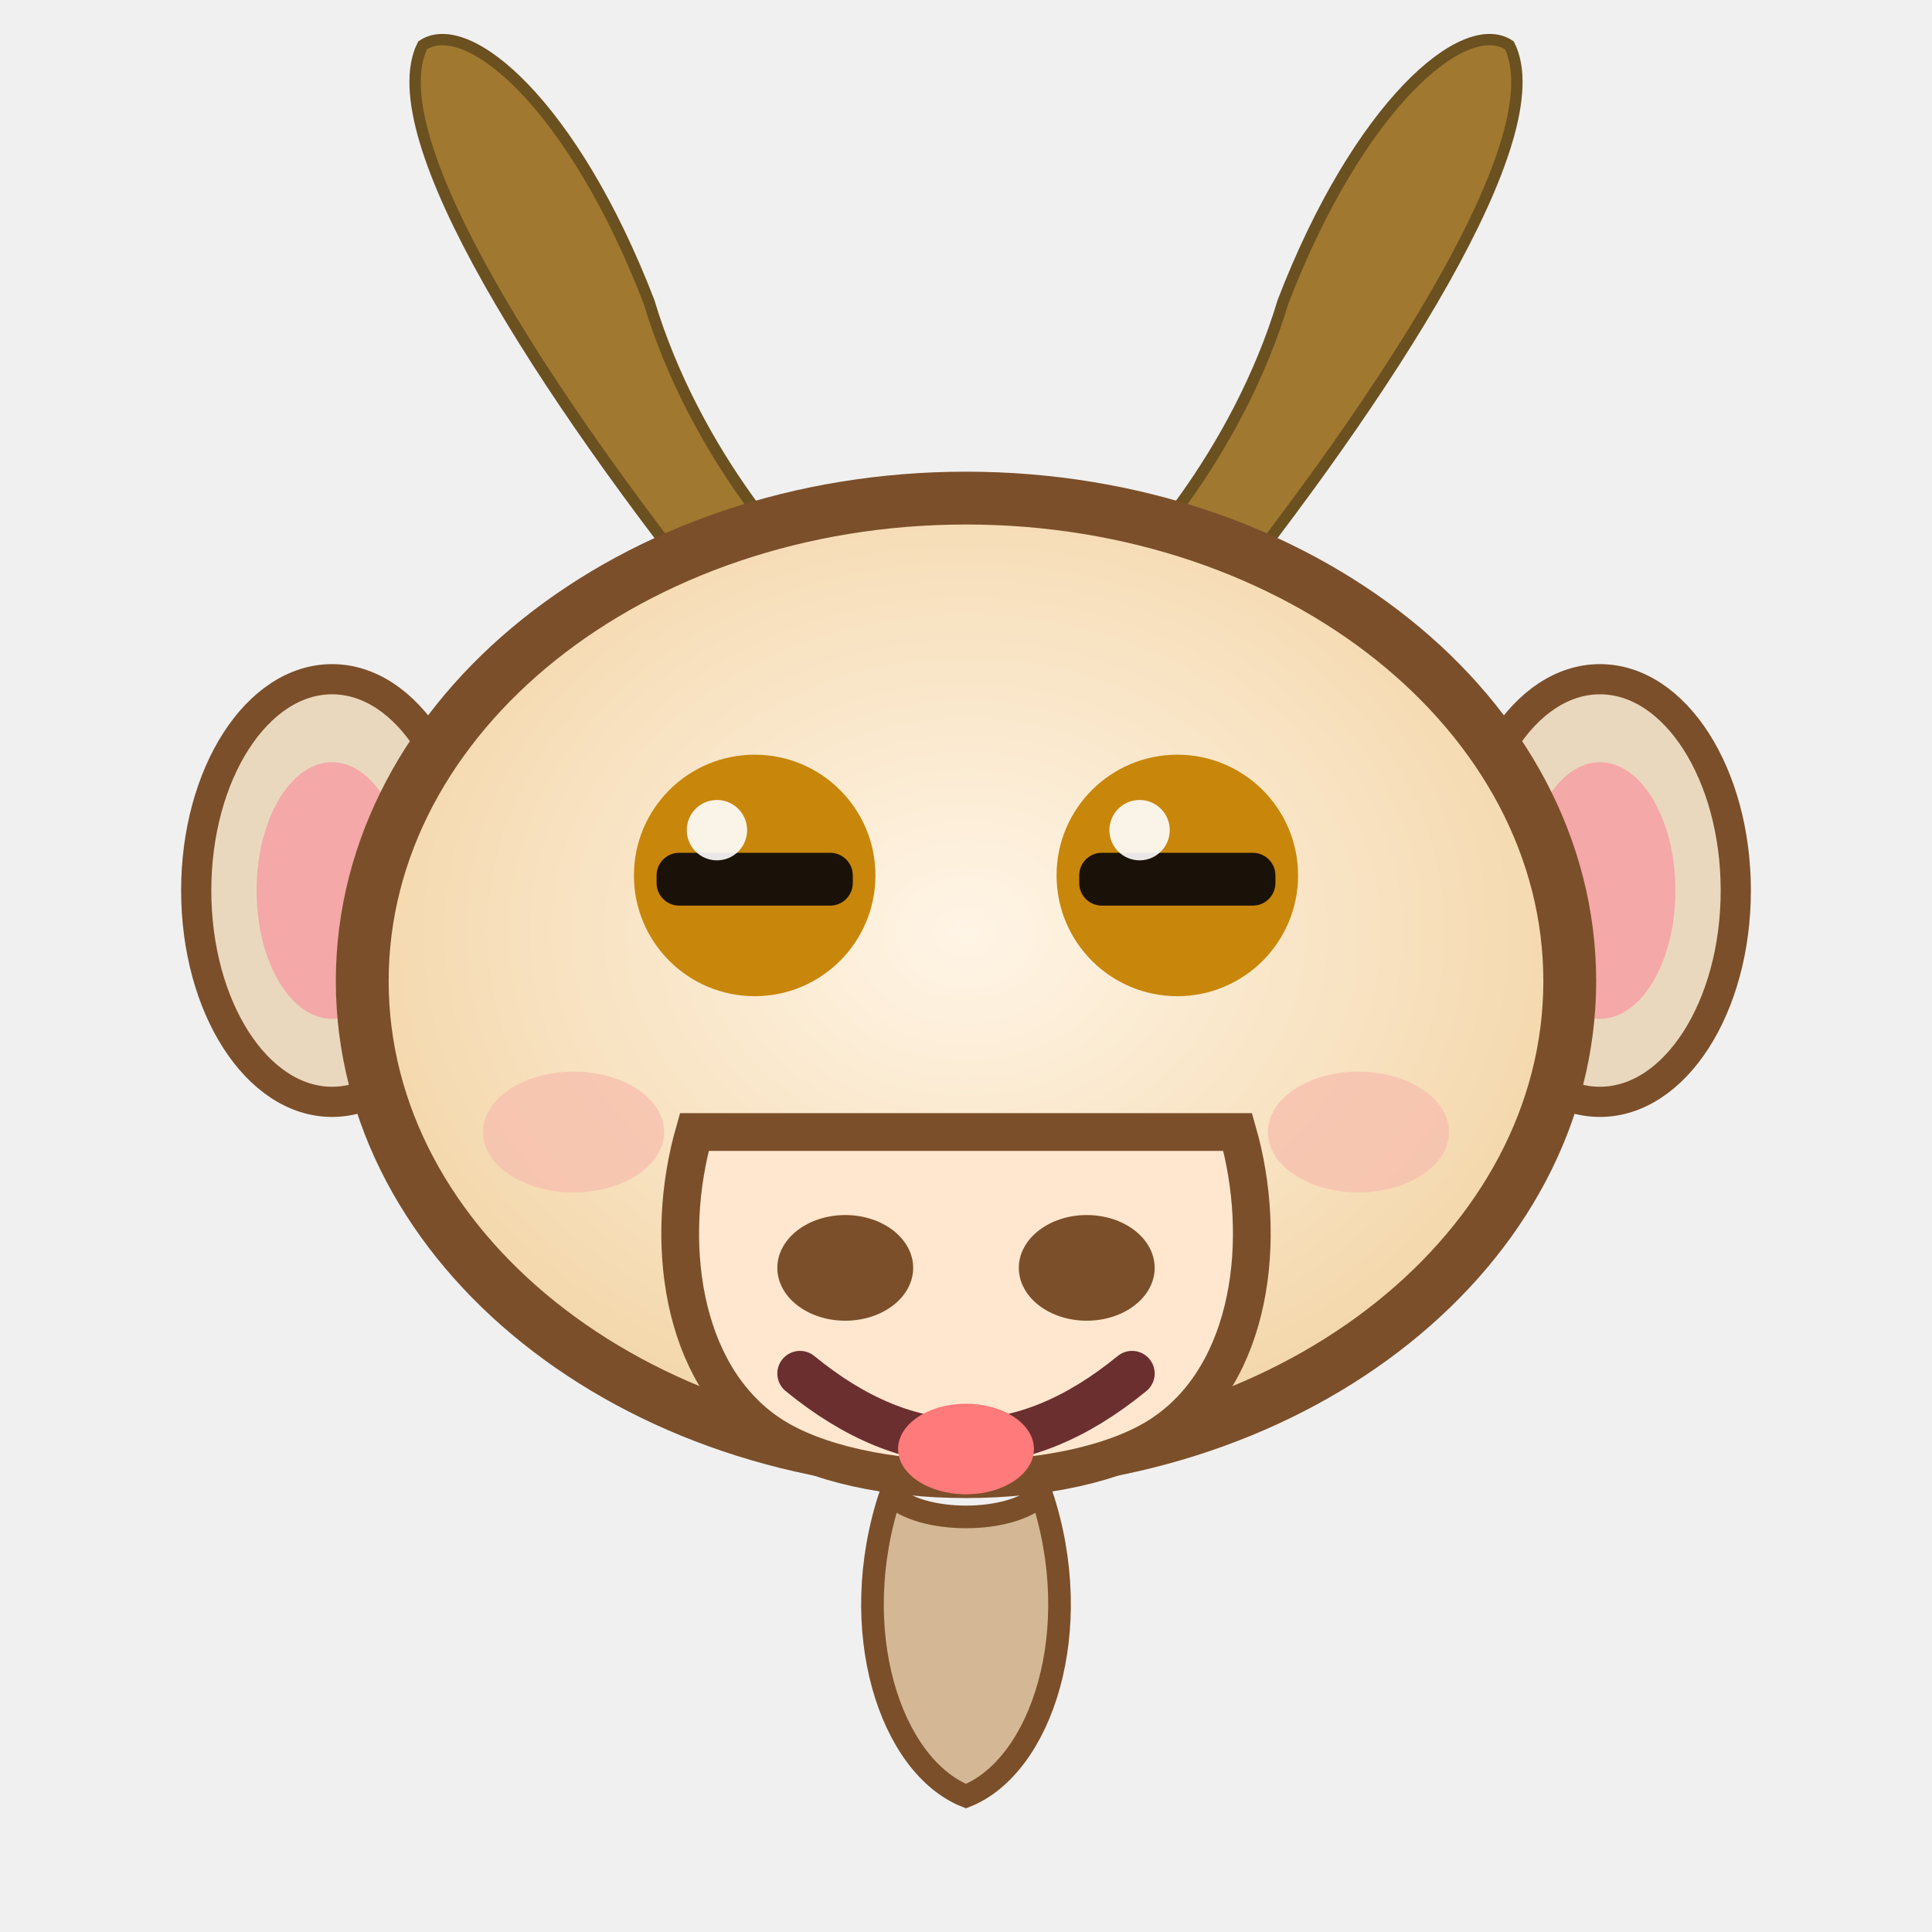
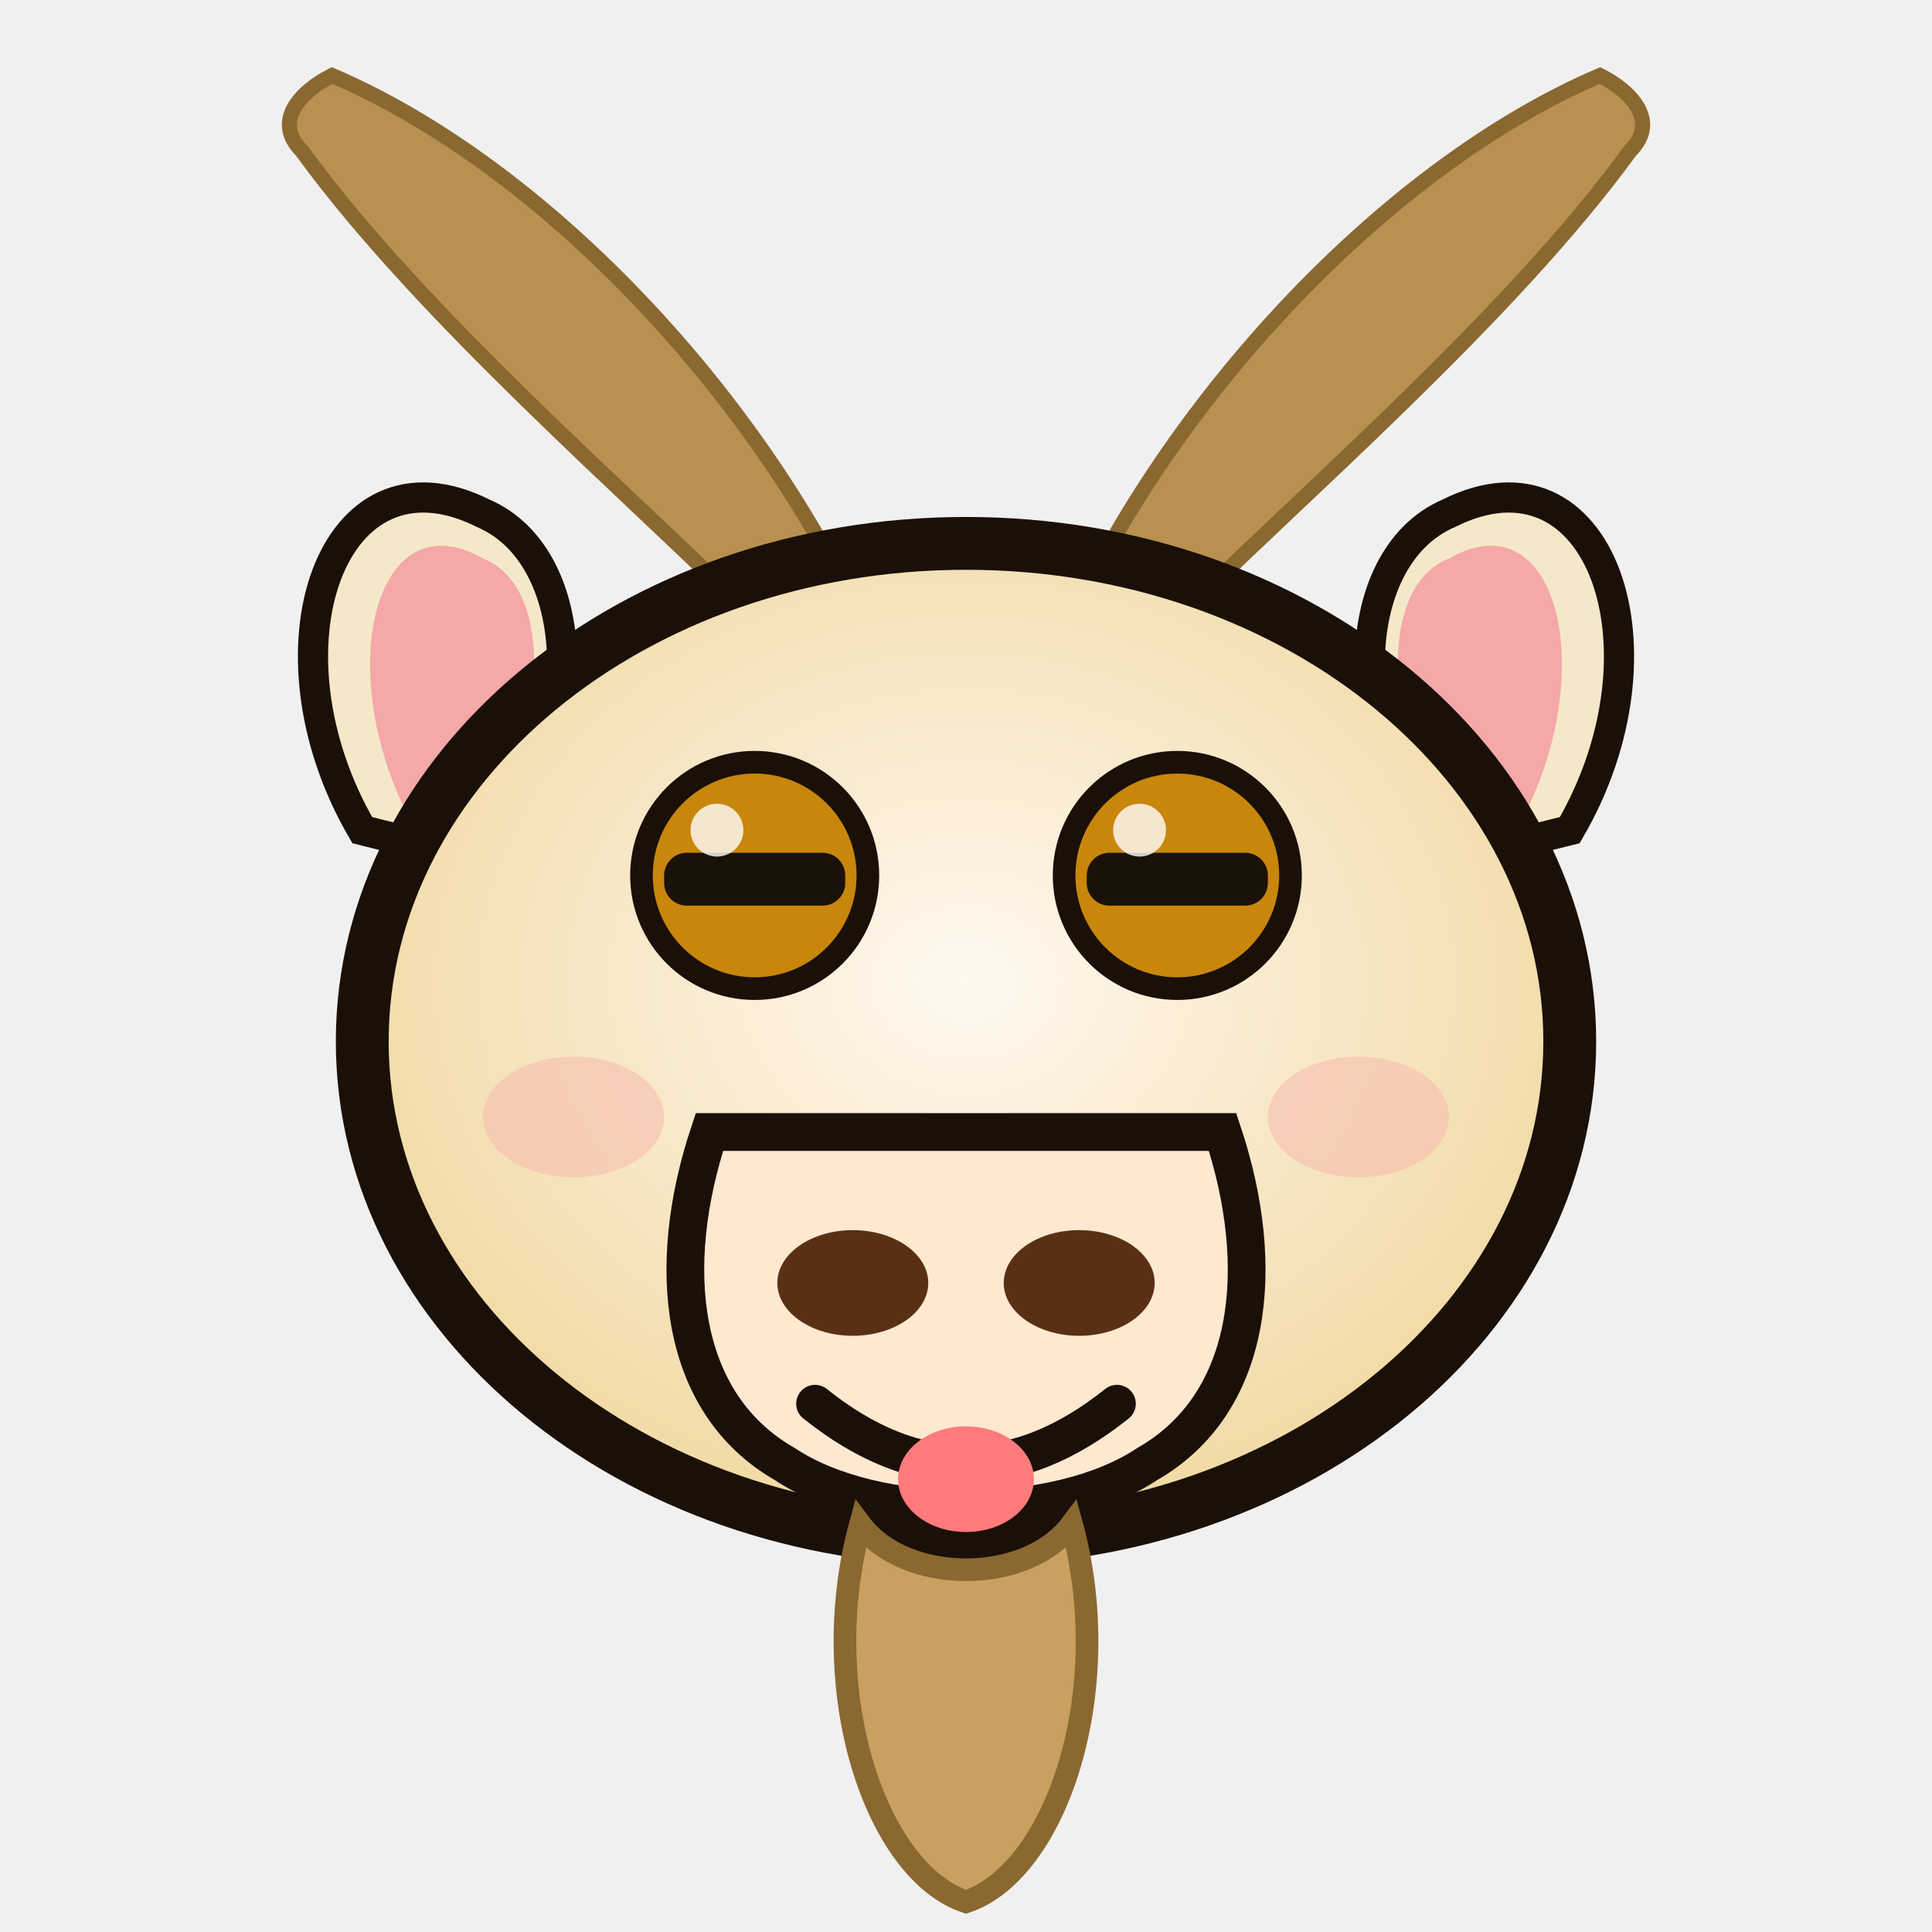
<svg xmlns="http://www.w3.org/2000/svg" viewBox="0 0 256 256" role="img" aria-label="Funny goat face option 1">
  <defs>
-     <radialGradient id="fg1" cx="50%" cy="45%" r="60%">
-       <stop offset="0%" stop-color="#fff5e6" />
-       <stop offset="100%" stop-color="#f2d3a3" />
+     <radialGradient id="fg1" cx="50%" cy="44%" r="58%">
+       <stop offset="0%" stop-color="#fff8f0" />
+       <stop offset="100%" stop-color="#f0d8a0" />
    </radialGradient>
  </defs>
  <rect width="256" height="256" fill="none" />
-   <ellipse cx="44" cy="118" rx="18" ry="28" fill="#ead8be" stroke="#7b4f2a" stroke-width="4" />
-   <ellipse cx="212" cy="118" rx="18" ry="28" fill="#ead8be" stroke="#7b4f2a" stroke-width="4" />
-   <ellipse cx="44" cy="118" rx="10" ry="17" fill="#f4a8a8" />
-   <ellipse cx="212" cy="118" rx="10" ry="17" fill="#f4a8a8" />
-   <path d="M 96 82 C 72 52, 50 18, 56 6 C 62 2, 76 14, 86 40 C 92 60, 106 76, 112 80 Z" fill="#a07830" stroke="#6b5020" stroke-width="1.5" />
-   <path d="M 160 82 C 184 52, 206 18, 200 6 C 194 2, 180 14, 170 40 C 164 60, 150 76, 144 80 Z" fill="#a07830" stroke="#6b5020" stroke-width="1.5" />
-   <ellipse cx="128" cy="130" rx="80" ry="64" fill="url(#fg1)" stroke="#7b4f2a" stroke-width="7" />
-   <circle cx="100" cy="116" r="16" fill="#c8860a" />
-   <rect x="87" y="113" width="26" height="7" rx="3" fill="#1a1208" />
-   <circle cx="95" cy="110" r="4" fill="white" opacity="0.9" />
-   <circle cx="156" cy="116" r="16" fill="#c8860a" />
-   <rect x="143" y="113" width="26" height="7" rx="3" fill="#1a1208" />
-   <circle cx="151" cy="110" r="4" fill="white" opacity="0.9" />
-   <path d="M 92 150 L 164 150 C 168 164, 166 182, 154 190 C 142 198, 114 198, 102 190 C 90 182, 88 164, 92 150 Z" fill="#ffe7cf" stroke="#7b4f2a" stroke-width="5" />
-   <ellipse cx="112" cy="168" rx="9" ry="7" fill="#7b4f2a" />
-   <ellipse cx="144" cy="168" rx="9" ry="7" fill="#7b4f2a" />
-   <path d="M 106 182 Q 128 200 150 182" fill="none" stroke="#6b2f2f" stroke-width="6" stroke-linecap="round" />
-   <ellipse cx="128" cy="192" rx="9" ry="6" fill="#ff7a7a" />
-   <path d="M 118 198 C 112 216, 118 234, 128 238 C 138 234, 144 216, 138 198 C 134 202, 122 202, 118 198 Z" fill="#d4b896" stroke="#7b4f2a" stroke-width="3" />
-   <ellipse cx="76" cy="150" rx="12" ry="8" fill="#f7bdad" opacity="0.75" />
-   <ellipse cx="180" cy="150" rx="12" ry="8" fill="#f7bdad" opacity="0.75" />
+   <path d="M 48 110 C 34 86, 44 58, 64 68 C 78 74, 78 100, 64 114 Z" fill="#f5e8c8" stroke="#1a1008" stroke-width="4" />
+   <path d="M 208 110 C 222 86, 212 58, 192 68 C 178 74, 178 100, 192 114 Z" fill="#f5e8c8" stroke="#1a1008" stroke-width="4" />
+   <path d="M 54 108 C 44 88, 50 66, 64 74 C 74 78, 72 98, 64 110 Z" fill="#f4a8a8" />
+   <path d="M 202 108 C 212 88, 206 66, 192 74 C 182 78, 184 98, 192 110 Z" fill="#f4a8a8" />
+   <path d="M 114 82 C 100 52, 72 22, 44 10 C 40 12, 36 16, 40 20 C 56 42, 84 66, 100 82 Z" fill="#b89050" stroke="#8a6830" stroke-width="2" />
+   <path d="M 142 82 C 156 52, 184 22, 212 10 C 216 12, 220 16, 216 20 C 200 42, 172 66, 156 82 Z" fill="#b89050" stroke="#8a6830" stroke-width="2" />
+   <ellipse cx="128" cy="138" rx="80" ry="66" fill="url(#fg1)" stroke="#1a1008" stroke-width="7" />
+   <circle cx="100" cy="116" r="15" fill="#c8860a" stroke="#1a1008" stroke-width="3" />
+   <rect x="88" y="113" width="24" height="7" rx="3" fill="#1a1208" />
+   <circle cx="95" cy="110" r="3.5" fill="white" opacity="0.8" />
+   <circle cx="156" cy="116" r="15" fill="#c8860a" stroke="#1a1008" stroke-width="3" />
+   <rect x="144" y="113" width="24" height="7" rx="3" fill="#1a1208" />
+   <circle cx="151" cy="110" r="3.5" fill="white" opacity="0.8" />
+   <path d="M 94 150 L 162 150 C 168 168, 166 186, 152 194 C 140 202, 116 202, 104 194 C 90 186, 88 168, 94 150 Z" fill="#ffe8d0" stroke="#1a1008" stroke-width="5" />
+   <ellipse cx="113" cy="170" rx="10" ry="7" fill="#5a3015" />
+   <ellipse cx="143" cy="170" rx="10" ry="7" fill="#5a3015" />
+   <path d="M 108 186 Q 128 202, 148 186" fill="none" stroke="#1a1008" stroke-width="5" stroke-linecap="round" />
+   <ellipse cx="128" cy="196" rx="9" ry="7" fill="#ff7a7a" />
+   <path d="M 114 202 C 108 224, 116 248, 128 252 C 140 248, 148 224, 142 202 C 136 210, 120 210, 114 202 Z" fill="#c8a060" stroke="#8a6830" stroke-width="3" />
+   <ellipse cx="76" cy="148" rx="12" ry="8" fill="#f7bdad" opacity="0.6" />
+   <ellipse cx="180" cy="148" rx="12" ry="8" fill="#f7bdad" opacity="0.6" />
</svg>
